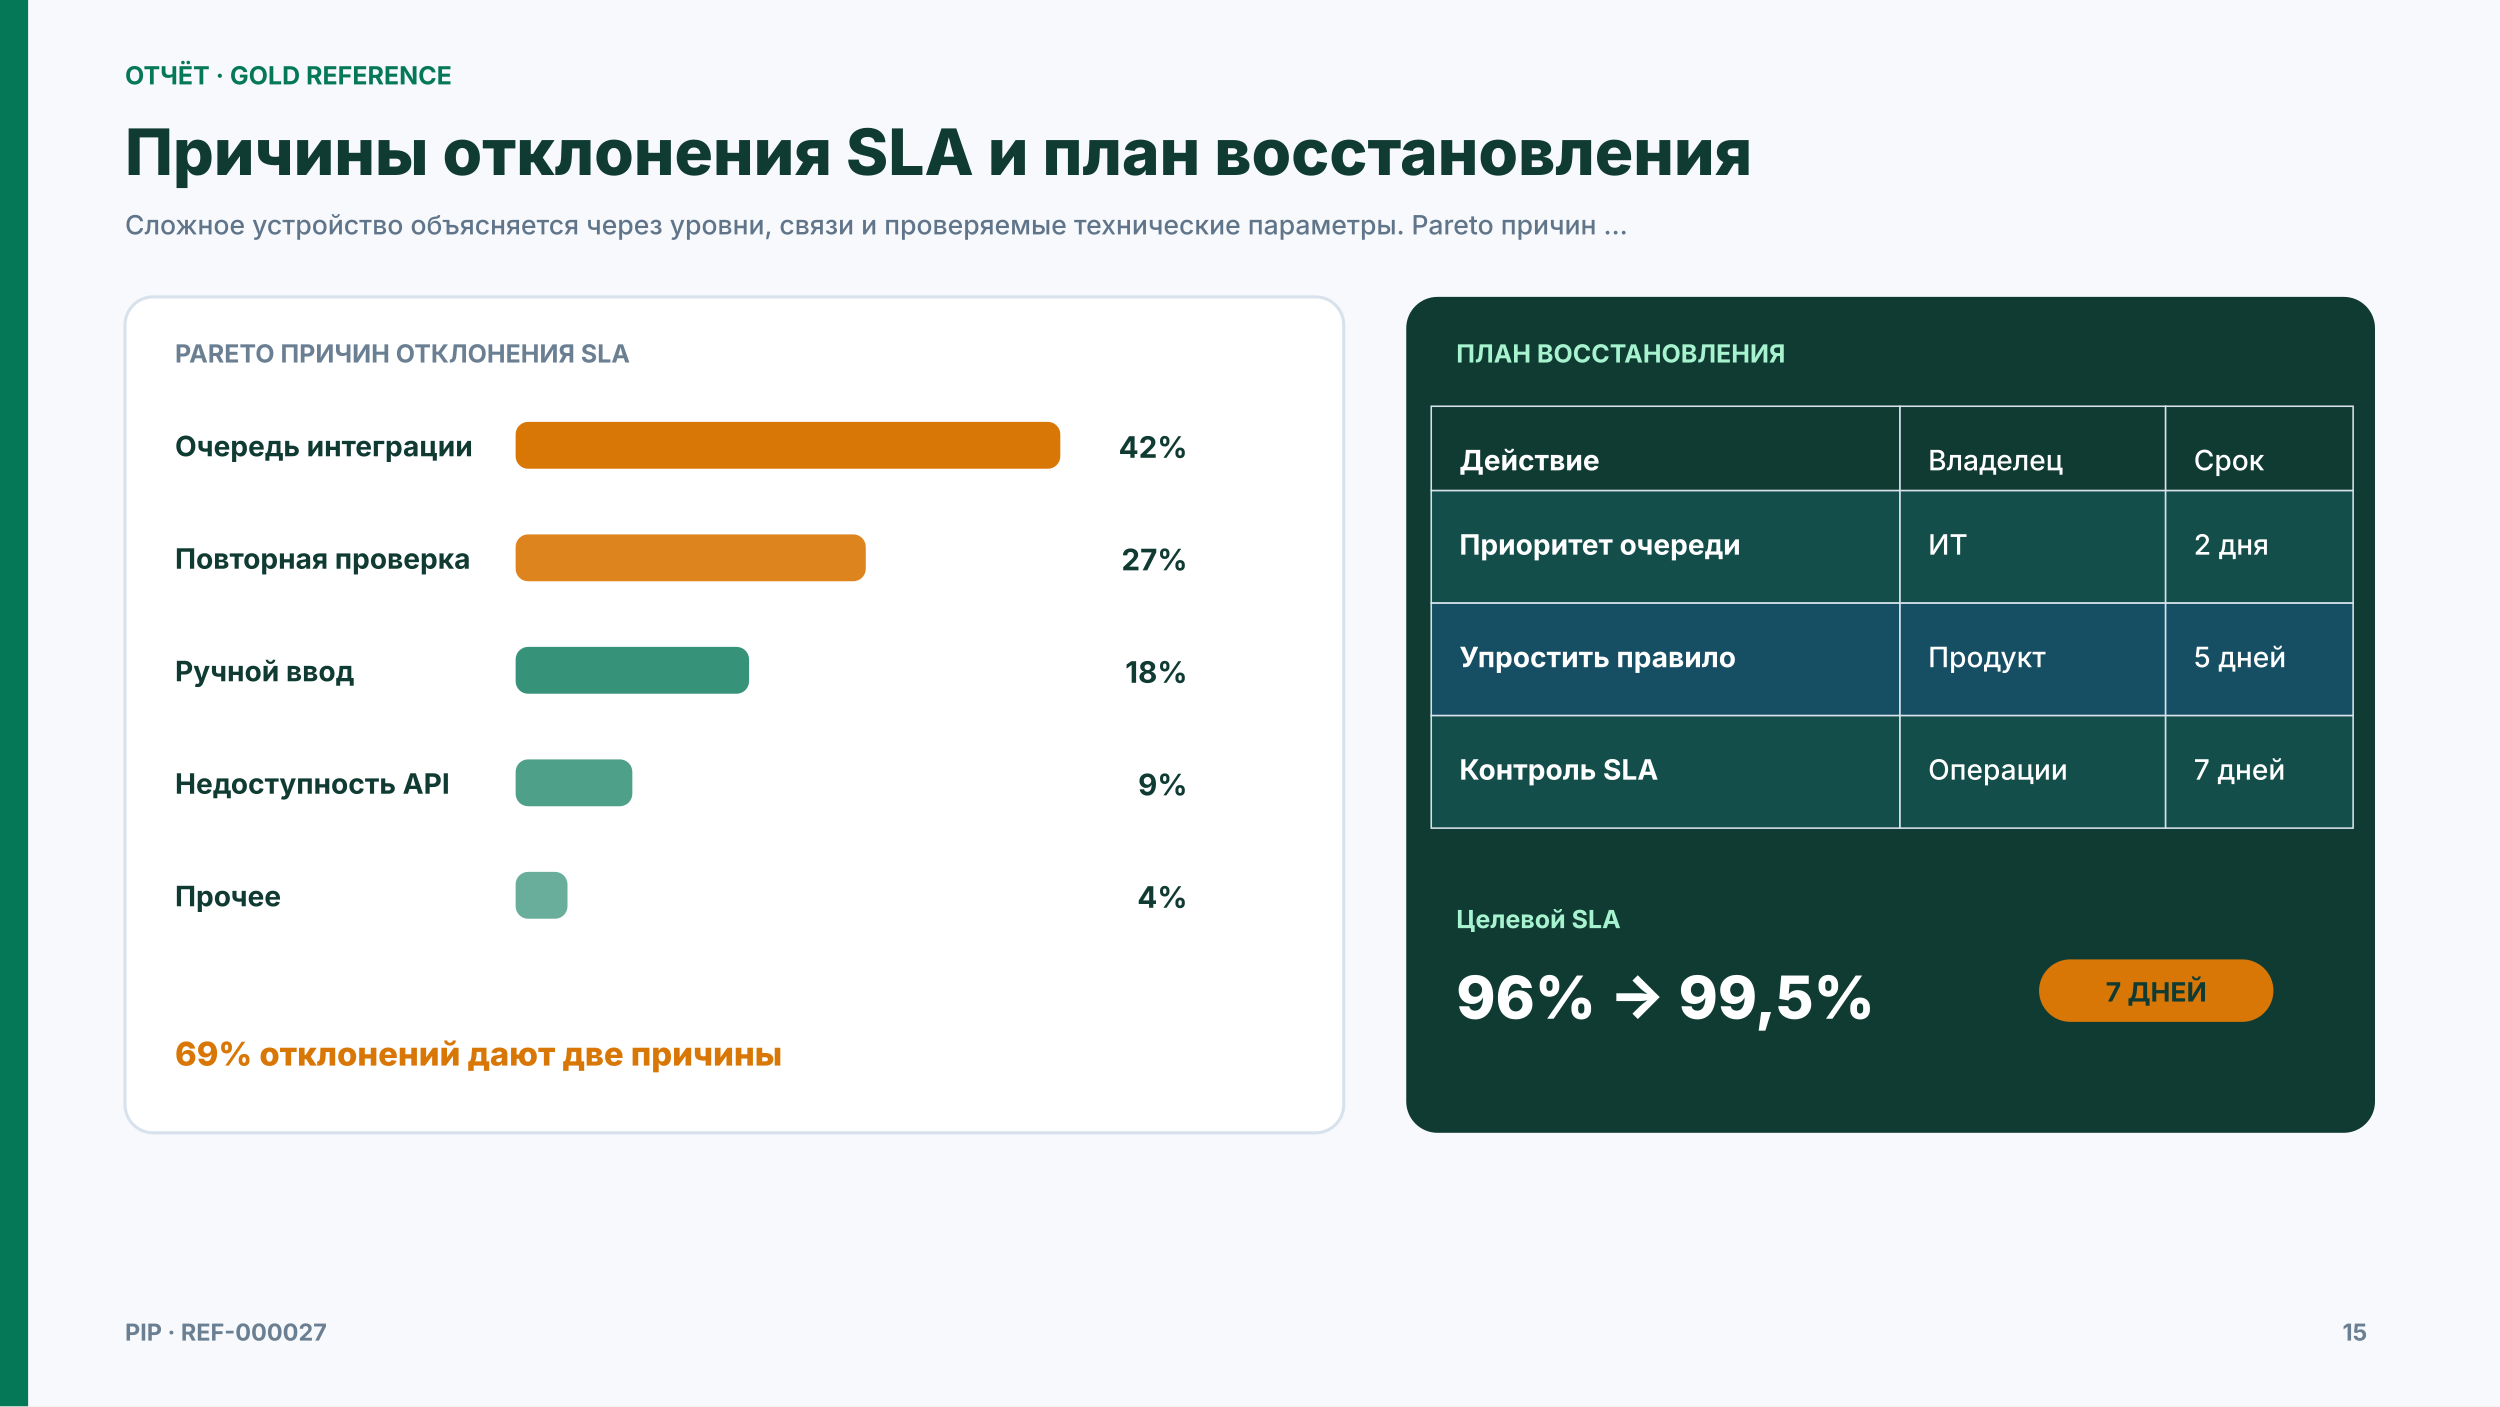
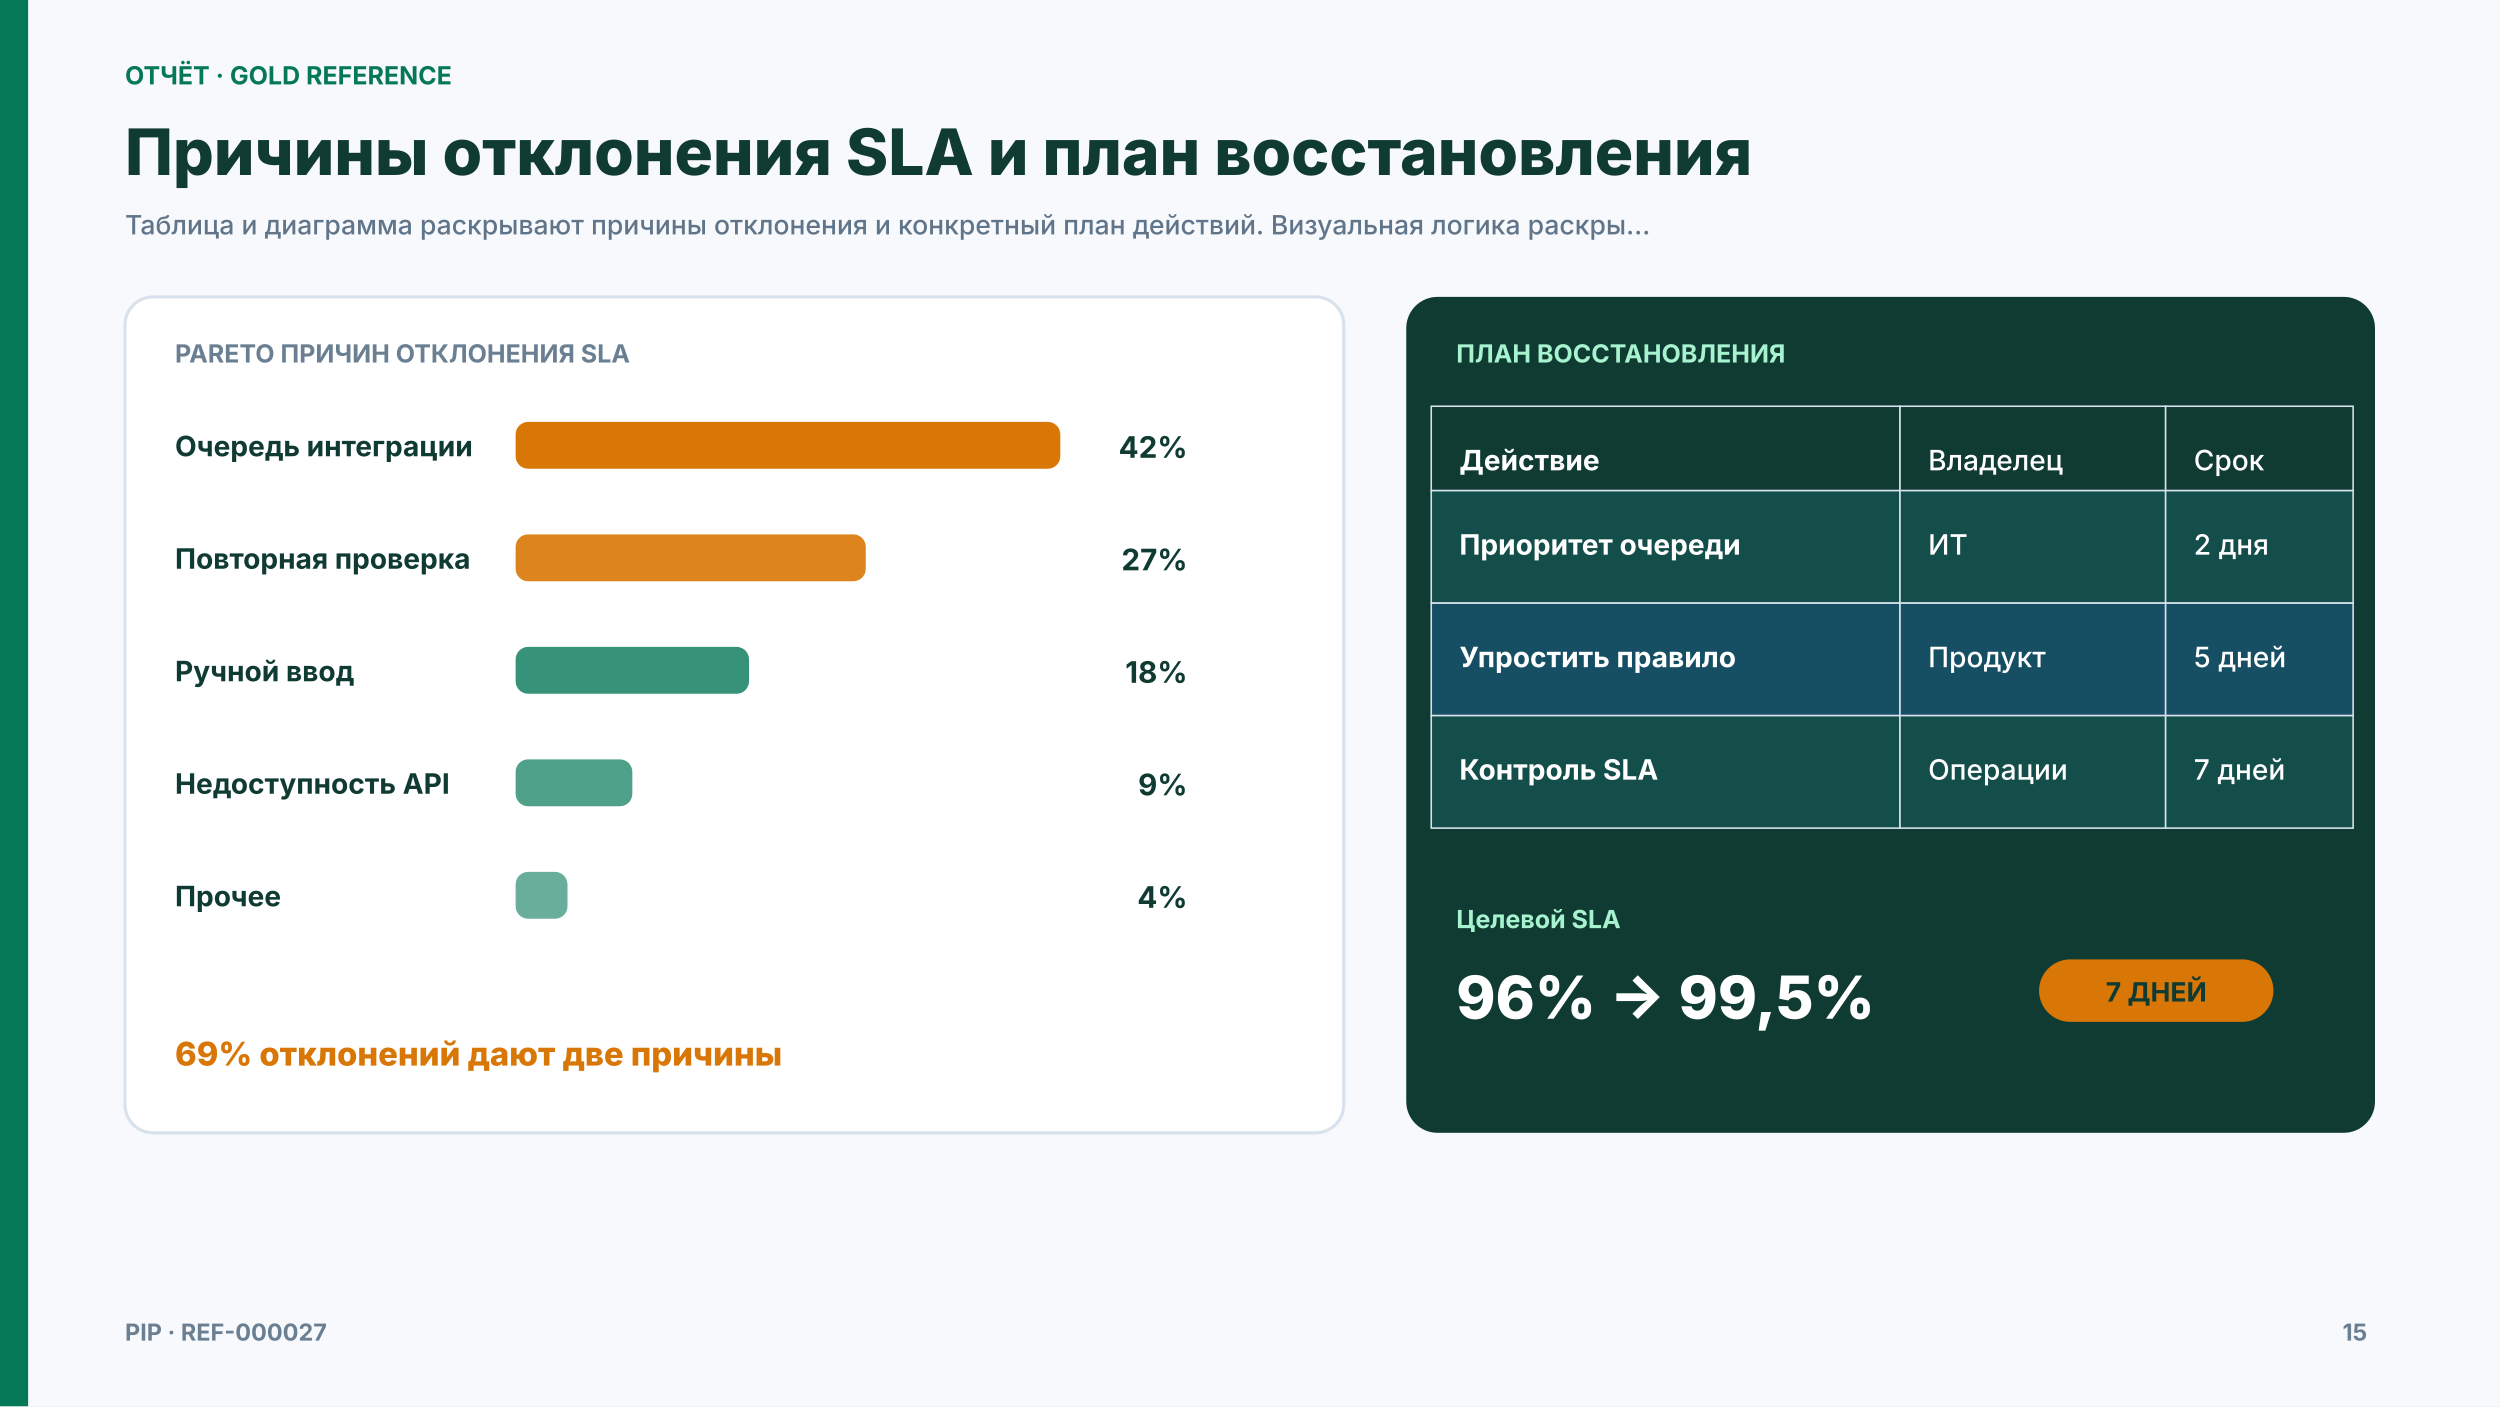
- <svg xmlns="http://www.w3.org/2000/svg" viewBox="0 0 1600 900" role="img" aria-labelledby="title description" data-gold="true" data-layout="gold-15">
+ <svg xmlns="http://www.w3.org/2000/svg" viewBox="0 0 1600 900" role="img" aria-labelledby="title description" data-gold="true" data-source-backed="true" data-preview-mode="original_pip_interpretation" data-layout="gold-15">
  <rect width="1600" height="900" fill="#F7F9FC" />
  <rect x="0" y="0" width="18" height="900" fill="#047857" />
  <text x="80" y="54" font-family="Inter, Arial, sans-serif" font-size="16" font-weight="750" fill="#047857" text-anchor="start">ОТЧЁТ · GOLD REFERENCE</text>
  <text x="80" y="112" font-family="Inter, Arial, sans-serif" font-size="41" font-weight="800" fill="#103B32" text-anchor="start">Причины отклонения SLA и план восстановления</text>
-   <text x="80" y="150" font-family="Inter, Arial, sans-serif" font-size="17" font-weight="500" fill="#60758A" text-anchor="start">Сложное устройство объясняется через уровни, связи и проверяемые технические параметры. Pareto причин …</text>
+   <text x="80" y="150" font-family="Inter, Arial, sans-serif" font-size="17" font-weight="500" fill="#60758A" text-anchor="start">Таблица и диаграмма раскрывают причины отклонения и конкретный план действий. Визуальная логика раскры…</text>
  <rect x="80" y="190" width="780" height="535" rx="18" fill="#FFFFFF" stroke="#D8E2EC" stroke-width="2" />
  <text x="112" y="232" font-family="Inter, Arial, sans-serif" font-size="16" font-weight="700" fill="#6B7F93" text-anchor="start">PARETO ПРИЧИН ОТКЛОНЕНИЯ SLA</text>
  <text x="112" y="292" font-family="Inter, Arial, sans-serif" font-size="18" font-weight="650" fill="#103B32" text-anchor="start">Очередь интеграции</text>
  <rect x="330" y="270" width="348.6" height="30" rx="8" fill="#D97706" opacity="1" />
  <text x="760" y="293" font-family="Inter, Arial, sans-serif" font-size="19" font-weight="750" fill="#103B32" text-anchor="end">42%</text>
  <text x="112" y="364" font-family="Inter, Arial, sans-serif" font-size="18" font-weight="650" fill="#103B32" text-anchor="start">Повторная проверка</text>
  <rect x="330" y="342" width="224.1" height="30" rx="8" fill="#D97706" opacity="0.9" />
  <text x="760" y="365" font-family="Inter, Arial, sans-serif" font-size="19" font-weight="750" fill="#103B32" text-anchor="end">27%</text>
  <text x="112" y="436" font-family="Inter, Arial, sans-serif" font-size="18" font-weight="650" fill="#103B32" text-anchor="start">Ручной ввод</text>
  <rect x="330" y="414" width="149.4" height="30" rx="8" fill="#047857" opacity="0.8" />
  <text x="760" y="437" font-family="Inter, Arial, sans-serif" font-size="19" font-weight="750" fill="#103B32" text-anchor="end">18%</text>
  <text x="112" y="508" font-family="Inter, Arial, sans-serif" font-size="18" font-weight="650" fill="#103B32" text-anchor="start">Недоступность API</text>
  <rect x="330" y="486" width="74.7" height="30" rx="8" fill="#047857" opacity="0.7" />
  <text x="760" y="509" font-family="Inter, Arial, sans-serif" font-size="19" font-weight="750" fill="#103B32" text-anchor="end">9%</text>
  <text x="112" y="580" font-family="Inter, Arial, sans-serif" font-size="18" font-weight="650" fill="#103B32" text-anchor="start">Прочее</text>
  <rect x="330" y="558" width="33.2" height="30" rx="8" fill="#047857" opacity="0.6" />
  <text x="760" y="581" font-family="Inter, Arial, sans-serif" font-size="19" font-weight="750" fill="#103B32" text-anchor="end">4%</text>
  <text x="112" y="682" font-family="Inter, Arial, sans-serif" font-size="21" font-weight="800" fill="#D97706" text-anchor="start">69% отклонений дают две причины</text>
  <rect x="900" y="190" width="620" height="535" rx="20" fill="#103B32" stroke="#103B32" stroke-width="0" />
  <text x="932" y="232" font-family="Inter, Arial, sans-serif" font-size="16" font-weight="700" fill="#A7F3D0" text-anchor="start">ПЛАН ВОССТАНОВЛЕНИЯ</text>
  <rect x="916" y="260" width="300" height="54" rx="0" fill="#103B32" stroke="#D8E2EC" stroke-width="1" />
  <text x="934" y="301" font-family="Inter, Arial, sans-serif" font-size="18" font-weight="650" fill="#FFFFFF" text-anchor="start">Действие</text>
  <rect x="1216" y="260" width="170" height="54" rx="0" fill="#103B32" stroke="#D8E2EC" stroke-width="1" />
  <text x="1234" y="301" font-family="Inter, Arial, sans-serif" font-size="18" font-weight="550" fill="#FFFFFF" text-anchor="start">Владелец</text>
  <rect x="1386" y="260" width="120" height="54" rx="0" fill="#103B32" stroke="#D8E2EC" stroke-width="1" />
  <text x="1404" y="301" font-family="Inter, Arial, sans-serif" font-size="18" font-weight="550" fill="#FFFFFF" text-anchor="start">Срок</text>
  <rect x="916" y="314" width="300" height="72" rx="0" fill="#134E4A" stroke="#D8E2EC" stroke-width="1" />
  <text x="934" y="355" font-family="Inter, Arial, sans-serif" font-size="18" font-weight="650" fill="#FFFFFF" text-anchor="start">Приоритет очереди</text>
  <rect x="1216" y="314" width="170" height="72" rx="0" fill="#134E4A" stroke="#D8E2EC" stroke-width="1" />
  <text x="1234" y="355" font-family="Inter, Arial, sans-serif" font-size="18" font-weight="550" fill="#FFFFFF" text-anchor="start">ИТ</text>
  <rect x="1386" y="314" width="120" height="72" rx="0" fill="#134E4A" stroke="#D8E2EC" stroke-width="1" />
  <text x="1404" y="355" font-family="Inter, Arial, sans-serif" font-size="18" font-weight="550" fill="#FFFFFF" text-anchor="start">2 дня</text>
  <rect x="916" y="386" width="300" height="72" rx="0" fill="#164E63" stroke="#D8E2EC" stroke-width="1" />
  <text x="934" y="427" font-family="Inter, Arial, sans-serif" font-size="18" font-weight="650" fill="#FFFFFF" text-anchor="start">Упростить правило</text>
  <rect x="1216" y="386" width="170" height="72" rx="0" fill="#164E63" stroke="#D8E2EC" stroke-width="1" />
  <text x="1234" y="427" font-family="Inter, Arial, sans-serif" font-size="18" font-weight="550" fill="#FFFFFF" text-anchor="start">Продукт</text>
  <rect x="1386" y="386" width="120" height="72" rx="0" fill="#164E63" stroke="#D8E2EC" stroke-width="1" />
  <text x="1404" y="427" font-family="Inter, Arial, sans-serif" font-size="18" font-weight="550" fill="#FFFFFF" text-anchor="start">5 дней</text>
  <rect x="916" y="458" width="300" height="72" rx="0" fill="#134E4A" stroke="#D8E2EC" stroke-width="1" />
  <text x="934" y="499" font-family="Inter, Arial, sans-serif" font-size="18" font-weight="650" fill="#FFFFFF" text-anchor="start">Контроль SLA</text>
  <rect x="1216" y="458" width="170" height="72" rx="0" fill="#134E4A" stroke="#D8E2EC" stroke-width="1" />
  <text x="1234" y="499" font-family="Inter, Arial, sans-serif" font-size="18" font-weight="550" fill="#FFFFFF" text-anchor="start">Операции</text>
  <rect x="1386" y="458" width="120" height="72" rx="0" fill="#134E4A" stroke="#D8E2EC" stroke-width="1" />
  <text x="1404" y="499" font-family="Inter, Arial, sans-serif" font-size="18" font-weight="550" fill="#FFFFFF" text-anchor="start">7 дней</text>
  <text x="932" y="594" font-family="Inter, Arial, sans-serif" font-size="16" font-weight="700" fill="#A7F3D0" text-anchor="start">Целевой SLA</text>
  <text x="932" y="652" font-family="Inter, Arial, sans-serif" font-size="38" font-weight="800" fill="#FFFFFF" text-anchor="start">96% → 99,5%</text>
  <rect x="1305" y="614" width="150" height="40" rx="20" fill="#D97706" stroke="#D97706" stroke-width="0" />
  <text x="1380" y="641" font-family="Inter, Arial, sans-serif" font-size="17" font-weight="700" fill="#103B32" text-anchor="middle">7 ДНЕЙ</text>
  <text x="80" y="858" font-family="Inter, Arial, sans-serif" font-size="15" font-weight="700" fill="#6B7F93" text-anchor="start">PIP · REF-000027</text>
  <text x="1515" y="858" font-family="Inter, Arial, sans-serif" font-size="15" font-weight="700" fill="#6B7F93" text-anchor="end">15</text>
</svg>
